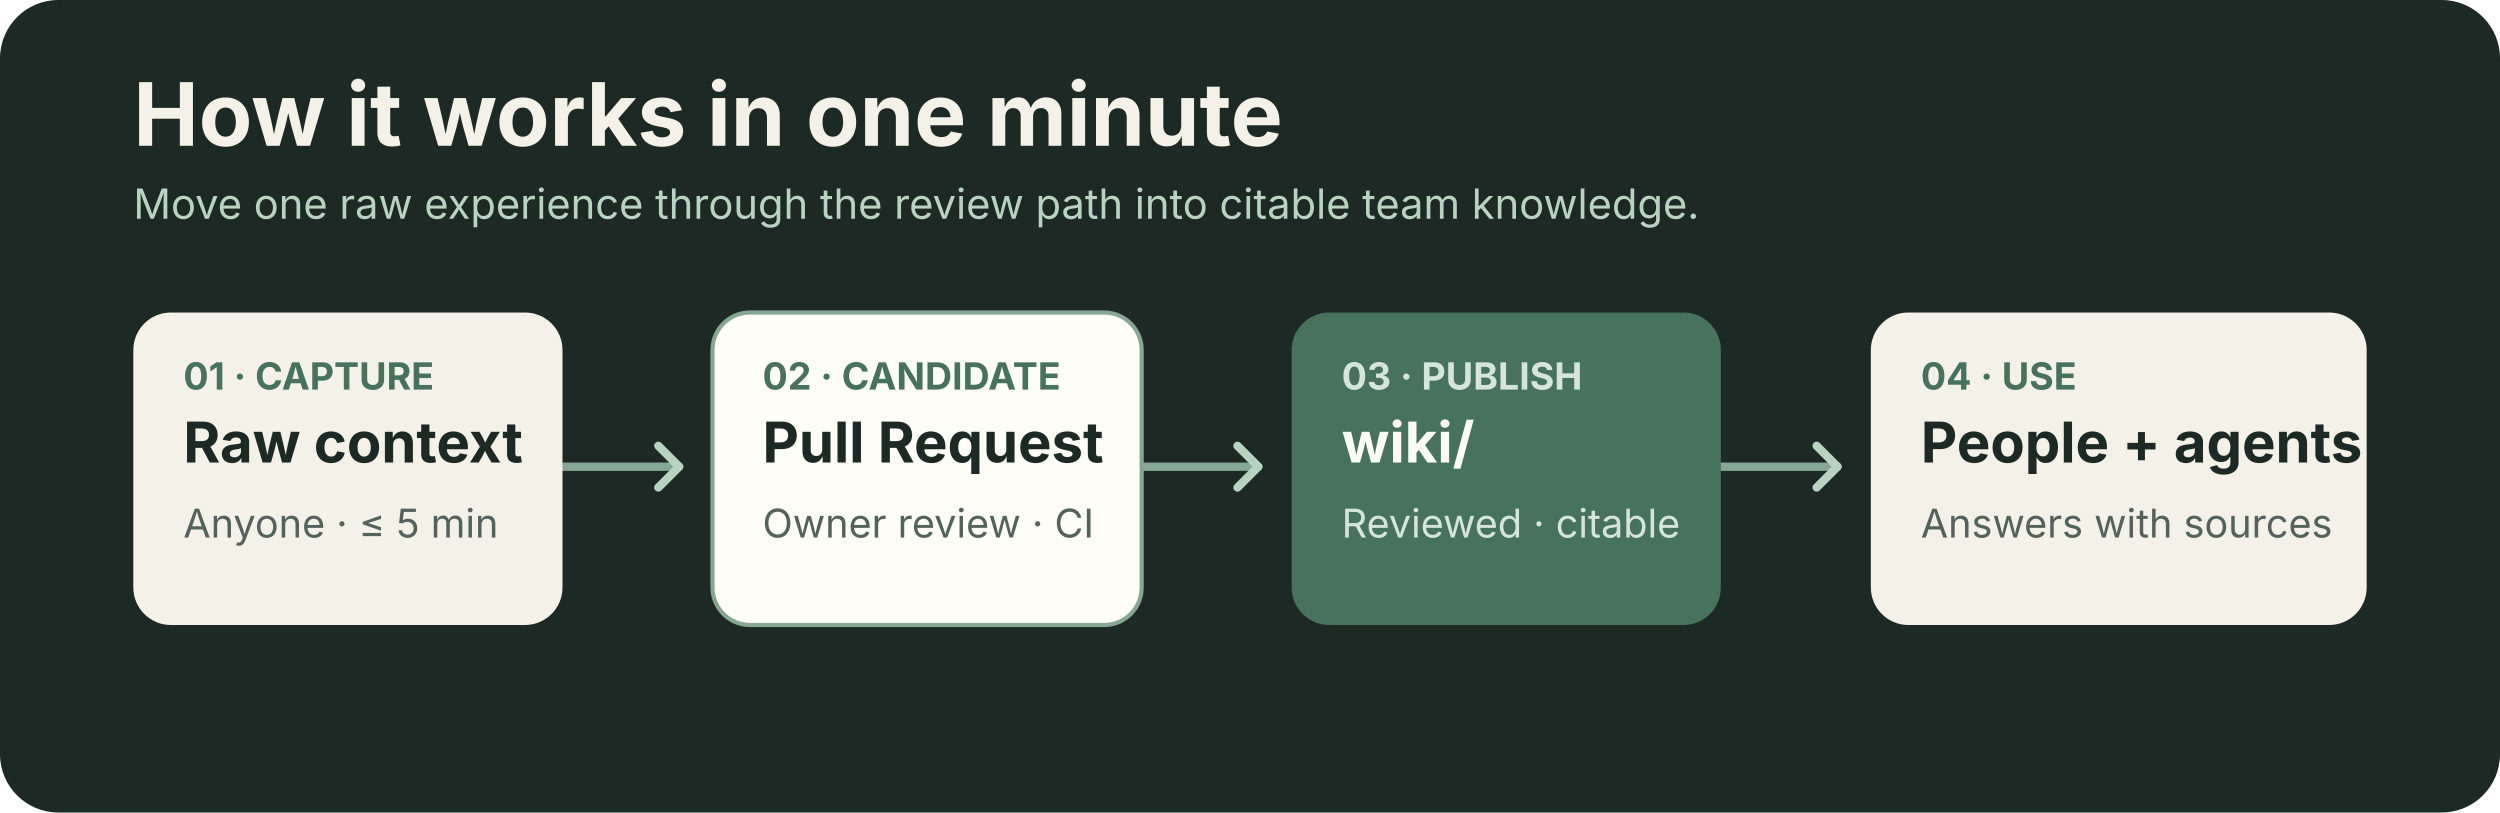
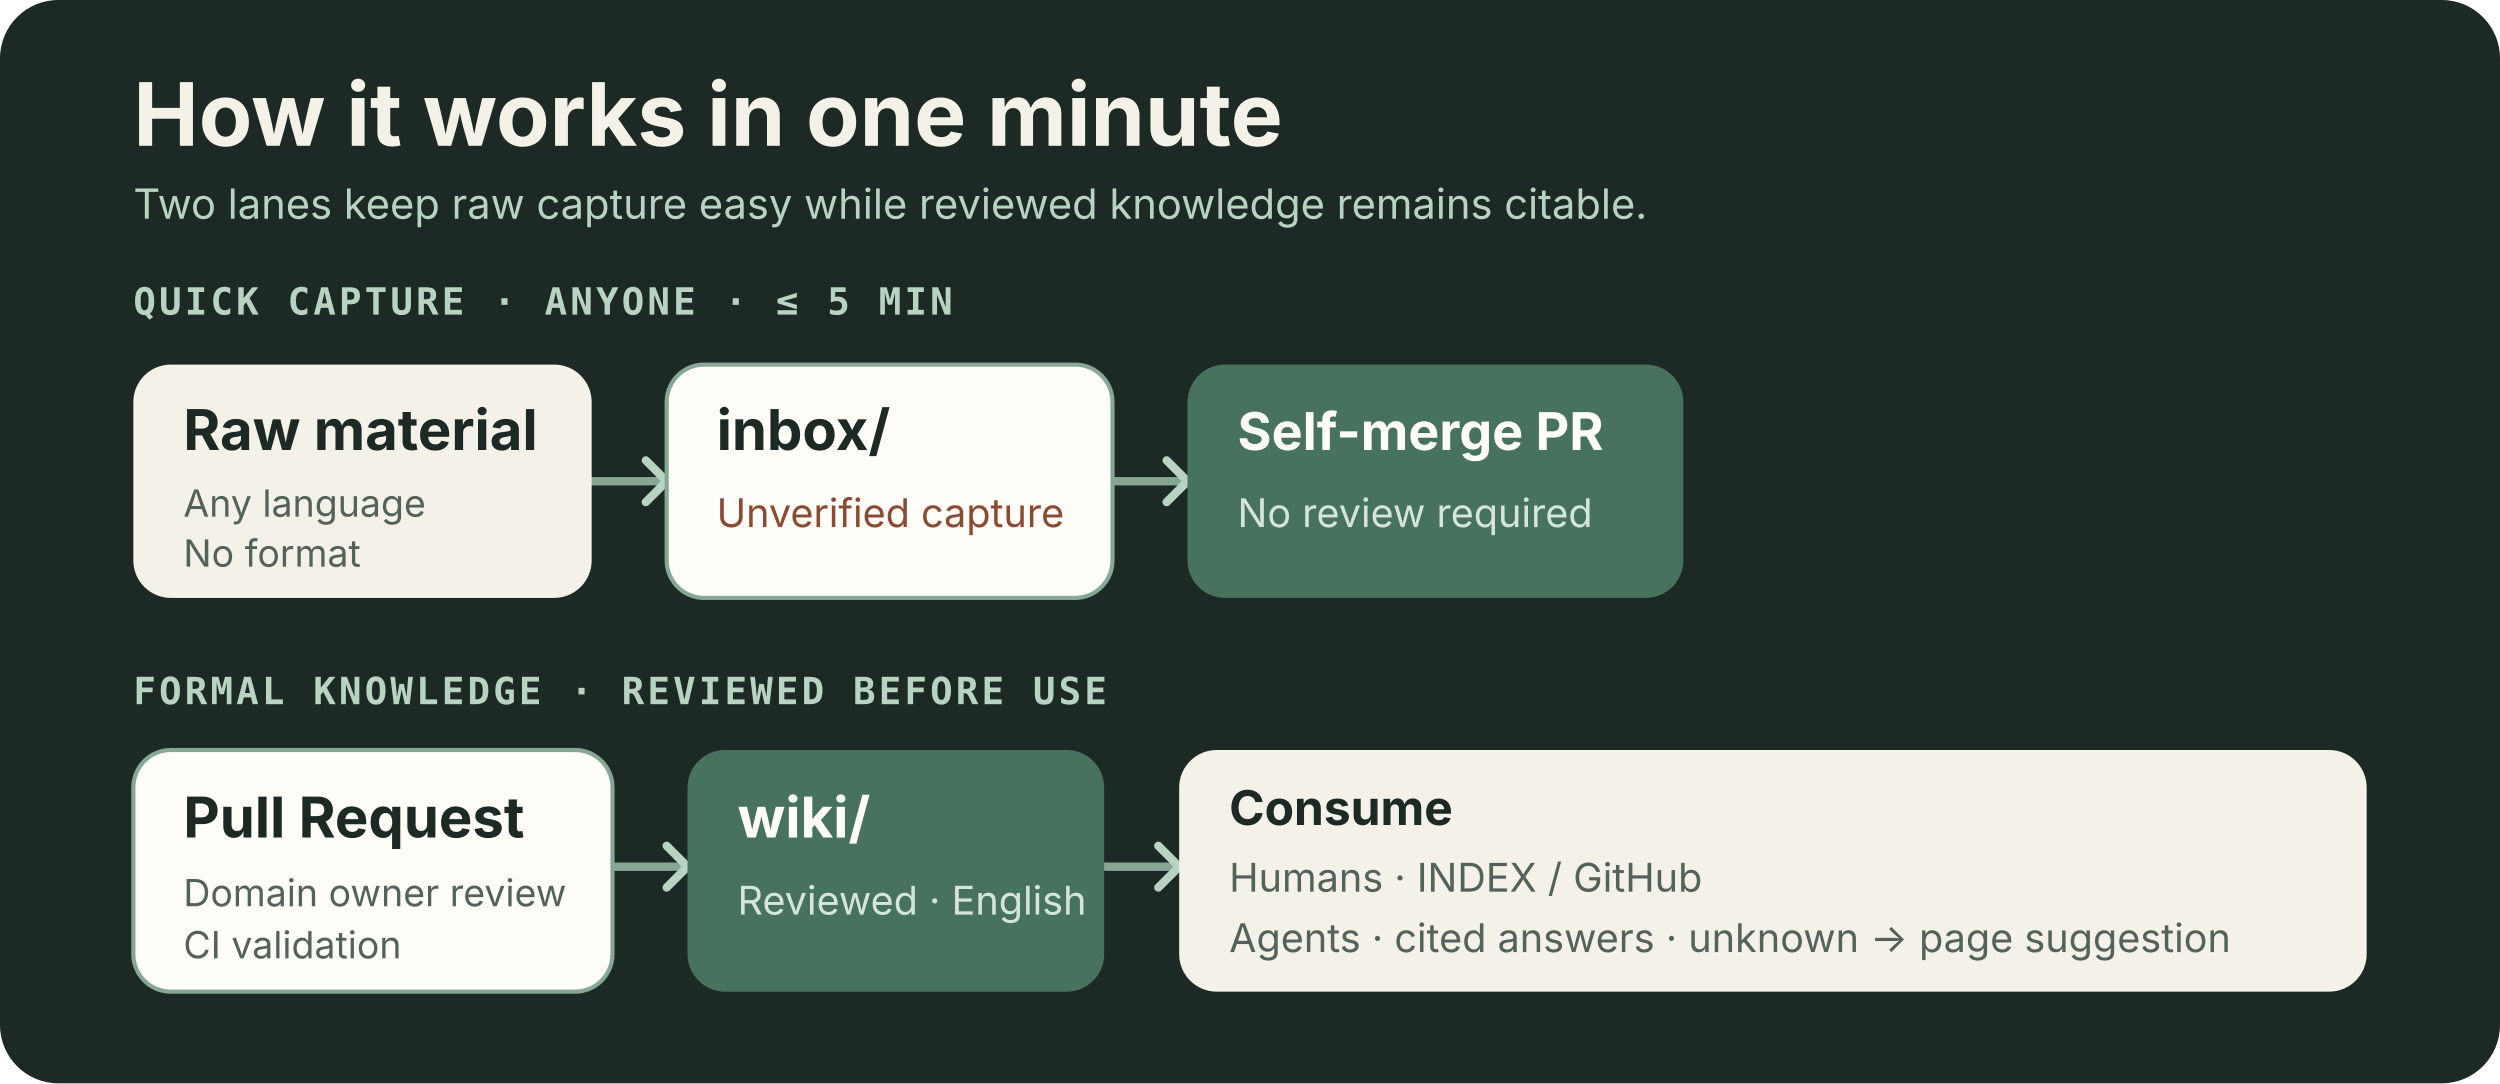
- <svg xmlns="http://www.w3.org/2000/svg" width="1200" height="390" viewBox="0 0 1200 390" role="img" aria-labelledby="title desc">
-   <rect width="1200" height="390" rx="28" fill="#1d2924" />
+ <svg xmlns="http://www.w3.org/2000/svg" width="1200" height="520" viewBox="0 0 1200 520" role="img" aria-labelledby="title desc">
+   <rect width="1200" height="520" rx="28" fill="#1d2924" />
  <g font-family="-apple-system,BlinkMacSystemFont,'Segoe UI',sans-serif">
    <text x="64" y="70" font-size="42" font-weight="750" fill="#f4f1e8">How it works in one minute</text>
-     <text x="64" y="105" font-size="20" fill="#b9d3c3">Move one raw experience through the review path into citable team knowledge.</text>
-     <path d="M270 224H326M548 224H604M826 224H882" stroke="#86a795" stroke-width="4" stroke-linecap="round" />
-     <path d="M316 214L326 224 316 234M594 214L604 224 594 234M872 214L882 224 872 234" fill="none" stroke="#b9d3c3" stroke-width="4" stroke-linecap="round" stroke-linejoin="round" />
-     <g>
-       <rect x="64" y="150" width="206" height="150" rx="18" fill="#f4f1e8" />
-       <text x="88" y="187" font-size="18" font-weight="700" fill="#47725d">01 · CAPTURE</text>
-       <text x="88" y="222" font-size="27" font-weight="750" fill="#1d2924">Raw context</text>
-       <text x="88" y="258" font-size="19" fill="#53635b">Anyone · ≤ 5 min</text>
-       <rect x="342" y="150" width="206" height="150" rx="18" fill="#fffdf8" stroke="#86a795" stroke-width="2" />
-       <text x="366" y="187" font-size="18" font-weight="700" fill="#47725d">02 · CANDIDATE</text>
-       <text x="366" y="222" font-size="27" font-weight="750" fill="#1d2924">Pull Request</text>
-       <text x="366" y="258" font-size="19" fill="#53635b">Owner review · CI</text>
-       <rect x="620" y="150" width="206" height="150" rx="18" fill="#47725d" />
-       <text x="644" y="187" font-size="18" font-weight="700" fill="#d6e5dc">03 · PUBLISH</text>
-       <text x="644" y="222" font-size="27" font-weight="750" fill="#fffdf8">wiki/</text>
-       <text x="644" y="258" font-size="19" fill="#d6e5dc">Reviewed · citable</text>
-       <rect x="898" y="150" width="238" height="150" rx="18" fill="#f4f1e8" />
-       <text x="922" y="187" font-size="18" font-weight="700" fill="#47725d">04 · USE</text>
-       <text x="922" y="222" font-size="27" font-weight="750" fill="#1d2924">People + agents</text>
-       <text x="922" y="258" font-size="19" fill="#53635b">Answers with sources</text>
-     </g>
+     <text x="64" y="105" font-size="20" fill="#b9d3c3">Two lanes keep raw capture easy while reviewed knowledge remains citable.</text>
+     <text x="64" y="151" font-family="ui-monospace,SFMono-Regular,Menlo,monospace" font-size="18" font-weight="700" letter-spacing="1.5" fill="#b9d3c3">QUICK CAPTURE · ANYONE · ≤ 5 MIN</text>
+     <path d="M284 231H320M534 231H570" stroke="#86a795" stroke-width="4" stroke-linecap="round" />
+     <path d="M310 221L320 231 310 241M560 221L570 231 560 241" fill="none" stroke="#b9d3c3" stroke-width="4" stroke-linecap="round" stroke-linejoin="round" />
+     <rect x="64" y="175" width="220" height="112" rx="18" fill="#f4f1e8" />
+     <text x="88" y="216" font-size="27" font-weight="750" fill="#1d2924">Raw material</text>
+     <text x="88" y="248" font-size="18" fill="#53635b">Any language</text>
+     <text x="88" y="272" font-size="18" fill="#53635b">No format</text>
+     <rect x="320" y="175" width="214" height="112" rx="18" fill="#fffdf8" stroke="#86a795" stroke-width="2" />
+     <text x="344" y="216" font-size="27" font-weight="750" fill="#1d2924">inbox/</text>
+     <text x="344" y="253" font-size="19" fill="#8a4a33">Unverified capture</text>
+     <rect x="570" y="175" width="238" height="112" rx="18" fill="#47725d" />
+     <text x="594" y="216" font-size="25" font-weight="750" fill="#fffdf8">Self-merge PR</text>
+     <text x="594" y="253" font-size="19" fill="#d6e5dc">No review required</text>
+     <text x="64" y="338" font-family="ui-monospace,SFMono-Regular,Menlo,monospace" font-size="18" font-weight="700" letter-spacing="1.5" fill="#b9d3c3">FORMAL KNOWLEDGE · REVIEWED BEFORE USE</text>
+     <path d="M294 416H330M530 416H566" stroke="#86a795" stroke-width="4" stroke-linecap="round" />
+     <path d="M320 406L330 416 320 426M556 406L566 416 556 426" fill="none" stroke="#b9d3c3" stroke-width="4" stroke-linecap="round" stroke-linejoin="round" />
+     <rect x="64" y="360" width="230" height="116" rx="18" fill="#fffdf8" stroke="#86a795" stroke-width="2" />
+     <text x="88" y="402" font-size="27" font-weight="750" fill="#1d2924">Pull Request</text>
+     <text x="88" y="435" font-size="18" fill="#53635b">Domain owner review</text>
+     <text x="88" y="460" font-size="18" fill="#53635b">CI validation</text>
+     <rect x="330" y="360" width="200" height="116" rx="18" fill="#47725d" />
+     <text x="354" y="402" font-size="27" font-weight="750" fill="#fffdf8">wiki/</text>
+     <text x="354" y="439" font-size="19" fill="#d6e5dc">Reviewed · English</text>
+     <rect x="566" y="360" width="570" height="116" rx="18" fill="#f4f1e8" />
+     <text x="590" y="396" font-size="23" font-weight="750" fill="#1d2924">Consume</text>
+     <text x="590" y="428" font-size="19" fill="#53635b">Humans · INDEX / GitHub</text>
+     <text x="590" y="457" font-size="19" fill="#53635b">Agents · cited answers · unknown → page suggestion</text>
  </g>
</svg>
